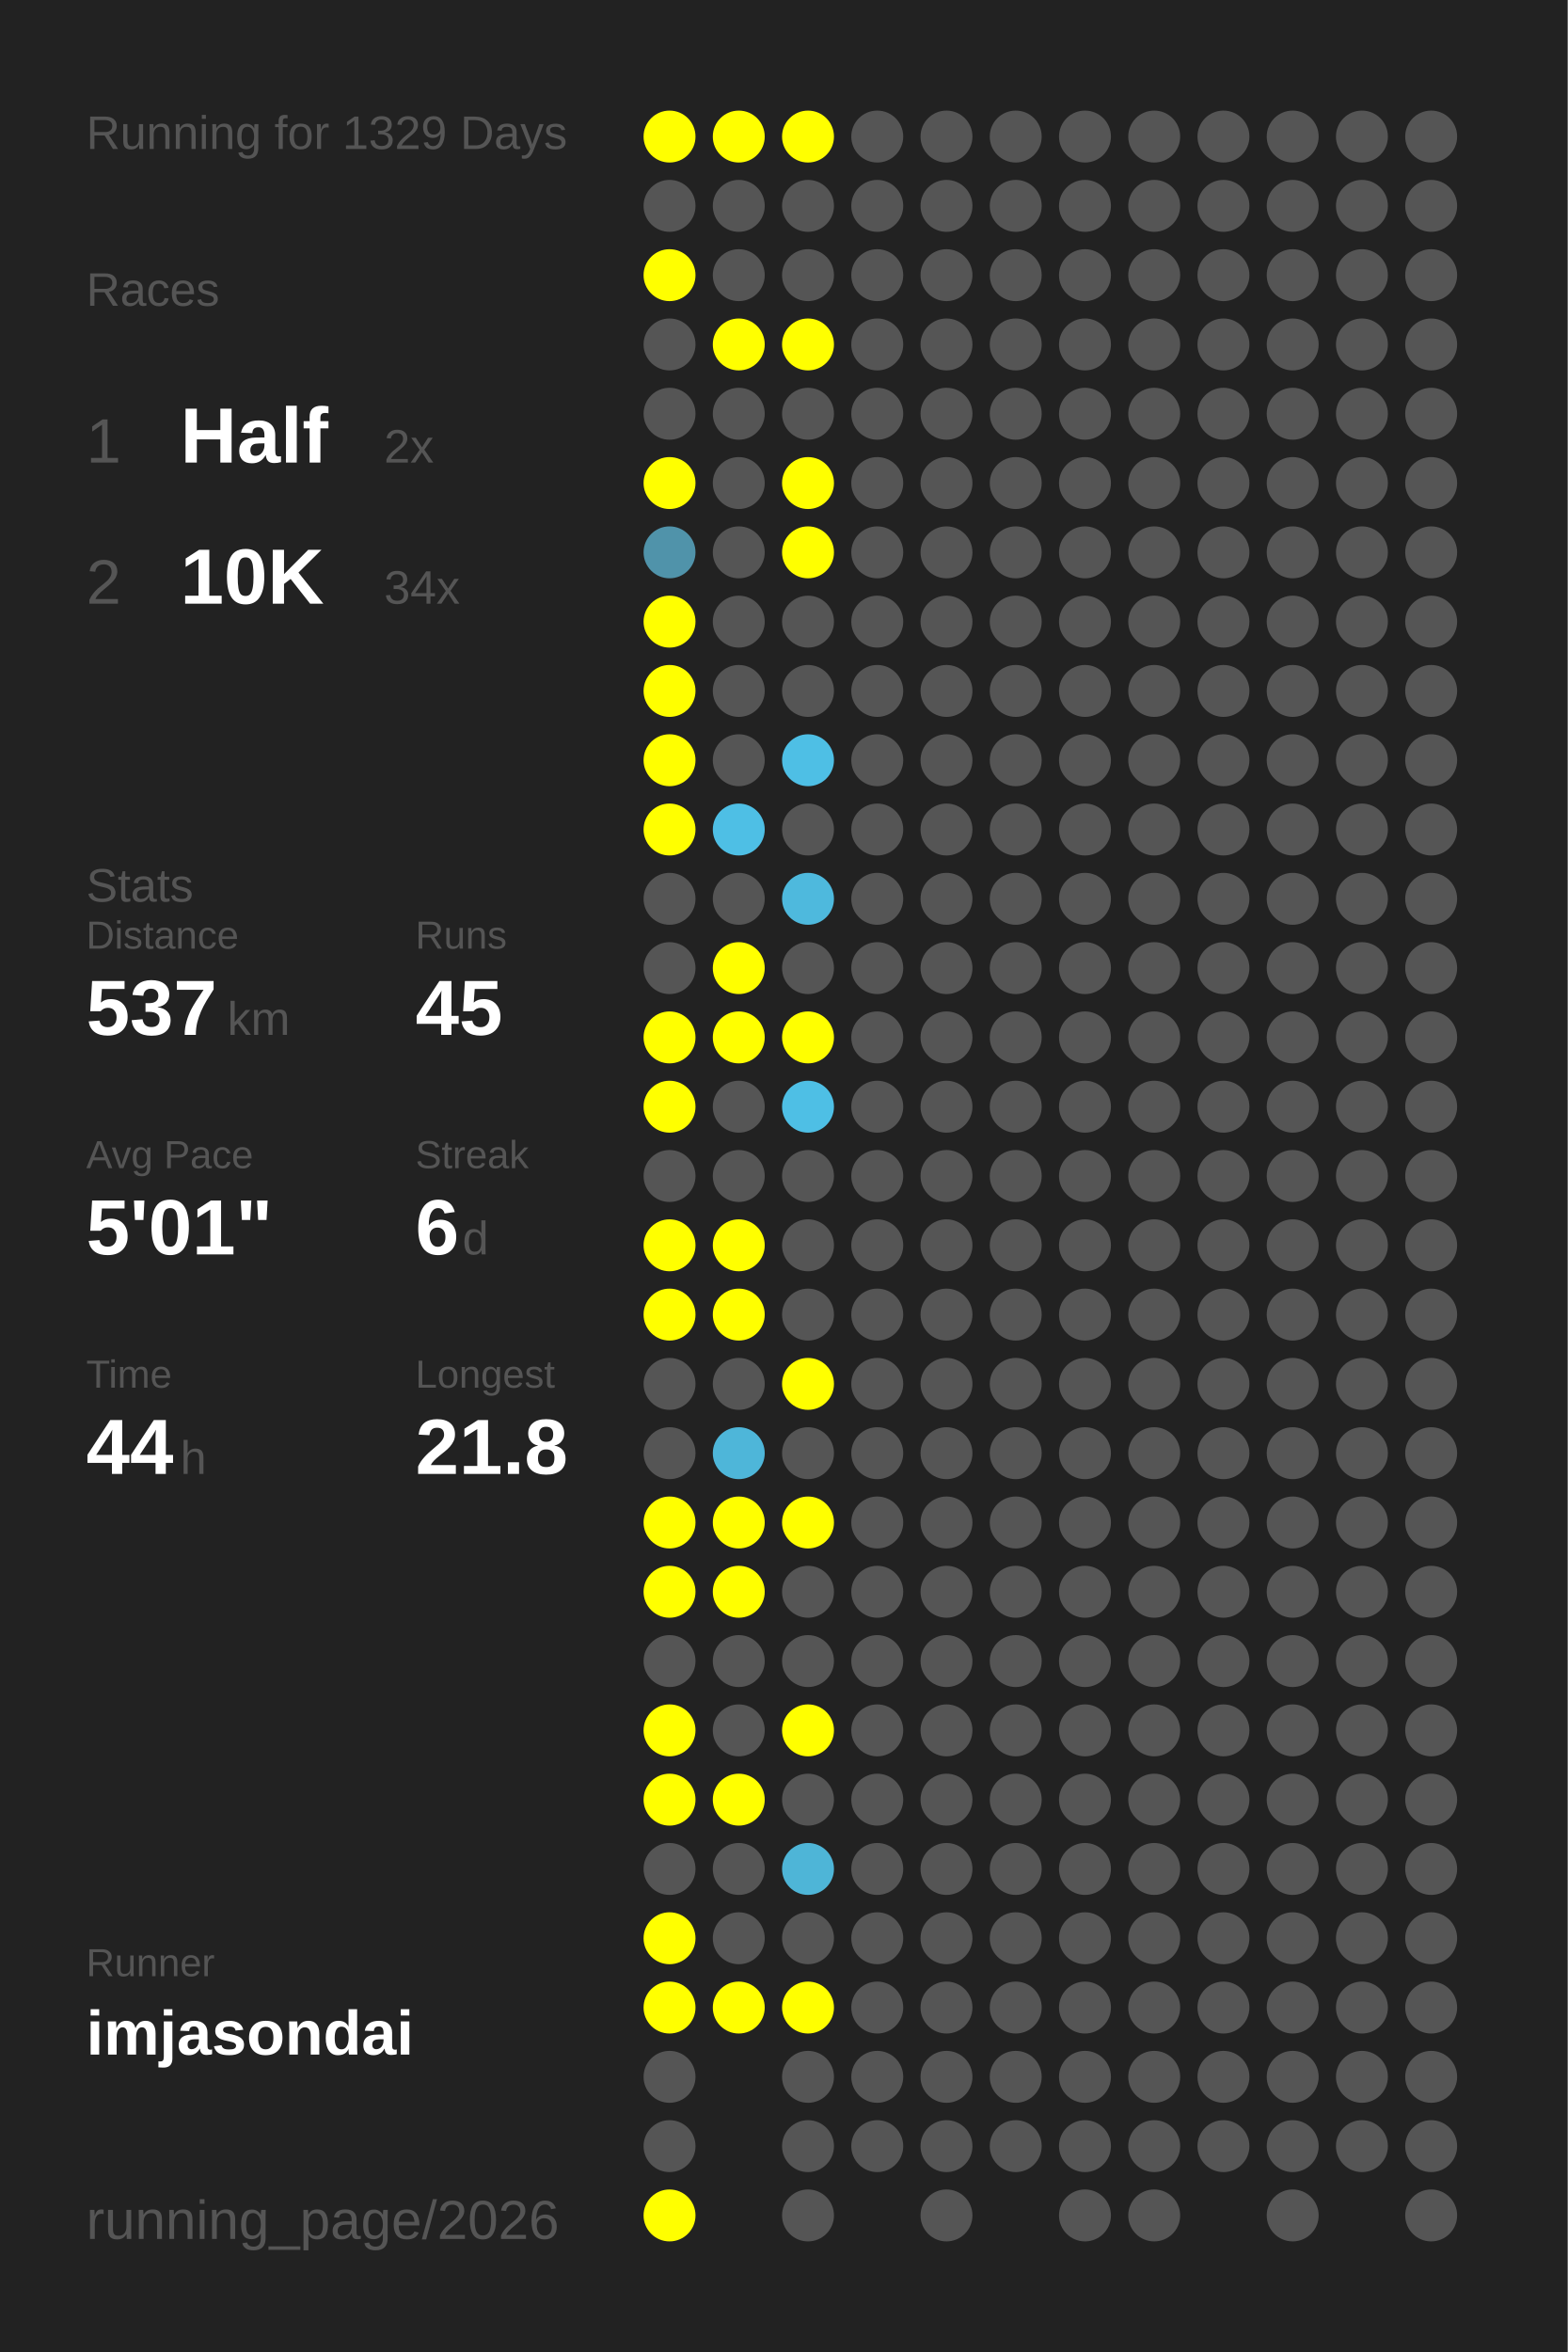
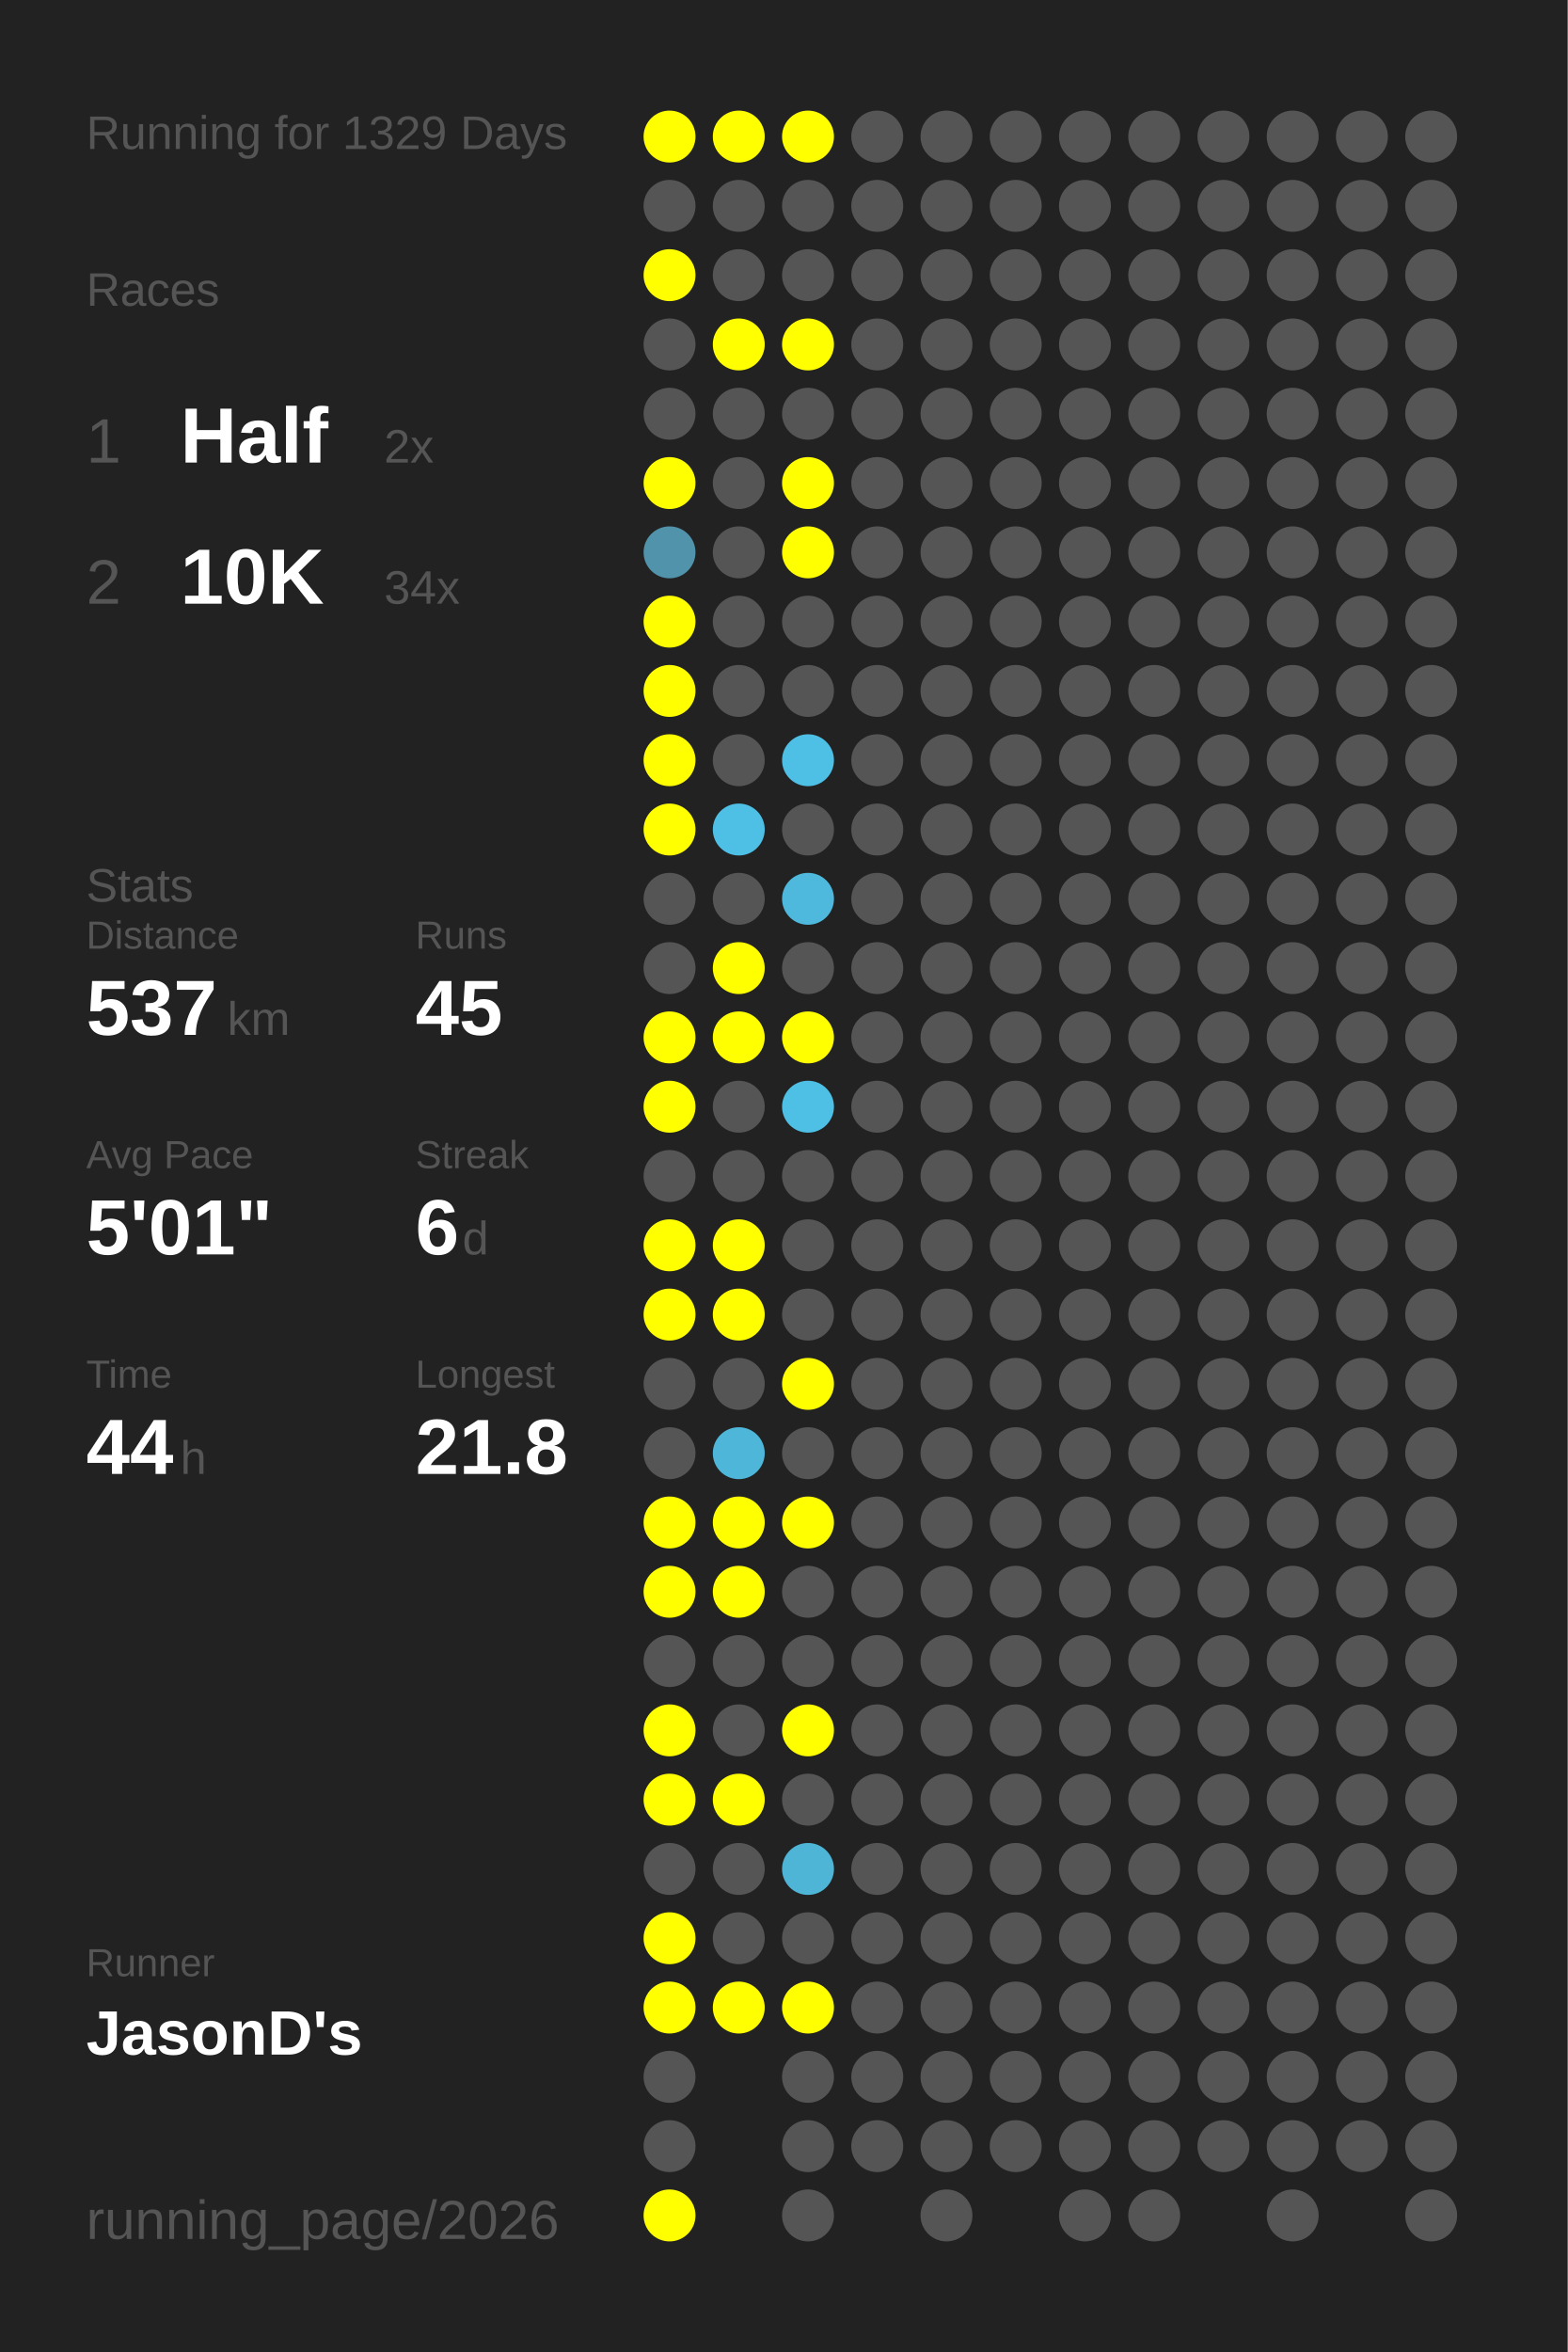
<svg xmlns="http://www.w3.org/2000/svg" baseProfile="full" height="300mm" version="1.1" viewBox="0,0,200,300" width="200mm">
  <defs />
  <rect fill="#222222" height="300" width="200" x="0" y="0" />
  <text fill="#555555" style="font-size:6px; font-family:Arial;" x="11" y="19">Running for 1329 Days</text>
  <text fill="#555555" style="font-size:6px; font-family:Arial;" x="11" y="39">Races</text>
  <text fill="#555555" style="font-size:8px; font-family:Arial;" x="11" y="59">1</text>
  <text fill="#FFFFFF" style="font-size:10px; font-family:Arial; font-weight:bold;" x="23" y="59">Half</text>
  <text fill="#555555" style="font-size:6px; font-family:Arial;" x="49" y="59">2x</text>
  <text fill="#555555" style="font-size:8px; font-family:Arial;" x="11" y="77">2</text>
  <text fill="#FFFFFF" style="font-size:10px; font-family:Arial; font-weight:bold;" x="23" y="77">10K</text>
  <text fill="#555555" style="font-size:6px; font-family:Arial;" x="49" y="77">34x</text>
  <text fill="#555555" style="font-size:6px; font-family:Arial;" x="11" y="115">Stats</text>
  <text fill="#555555" style="font-size:5px; font-family:Arial;" x="11" y="121">Distance</text>
  <text fill="#FFFFFF" style="font-size:10px; font-family:Arial; font-weight:bold;" x="11" y="132">537</text>
  <text fill="#555555" style="font-size:6px; font-family:Arial;" x="29" y="132">km</text>
  <text fill="#555555" style="font-size:5px; font-family:Arial;" x="53" y="121">Runs</text>
  <text fill="#FFFFFF" style="font-size:10px; font-family:Arial; font-weight:bold;" x="53" y="132">45</text>
  <text fill="#555555" style="font-size:5px; font-family:Arial;" x="11" y="149">Avg Pace</text>
  <text fill="#FFFFFF" style="font-size:10px; font-family:Arial; font-weight:bold;" x="11" y="160">5'01"</text>
  <text fill="#555555" style="font-size:5px; font-family:Arial;" x="53" y="149">Streak</text>
  <text fill="#FFFFFF" style="font-size:10px; font-family:Arial; font-weight:bold;" x="53" y="160">6</text>
  <text fill="#555555" style="font-size:6px; font-family:Arial;" x="59" y="160">d</text>
  <text fill="#555555" style="font-size:5px; font-family:Arial;" x="11" y="177">Time</text>
  <text fill="#FFFFFF" style="font-size:10px; font-family:Arial; font-weight:bold;" x="11" y="188">44</text>
  <text fill="#555555" style="font-size:6px; font-family:Arial;" x="23" y="188">h</text>
  <text fill="#555555" style="font-size:5px; font-family:Arial;" x="53" y="177">Longest</text>
  <text fill="#FFFFFF" style="font-size:10px; font-family:Arial; font-weight:bold;" x="53" y="188">21.8</text>
  <text fill="#555555" style="font-size:5px; font-family:Arial;" x="11" y="252.065">Runner</text>
-   <text fill="#FFFFFF" style="font-size:8px; font-family:Arial; font-weight:bold;" x="11" y="262.065">imjasondai</text>
+   <text fill="#FFFFFF" style="font-size:8px; font-family:Arial; font-weight:bold;" x="11" y="262.065">JasonD's</text>
  <text fill="#555555" style="font-size:7px; font-family:Arial;" x="11" y="285.581">running_page/2026</text>
  <circle cx="85.417" cy="17.419" fill="#FFFF00" r="3.312" />
  <circle cx="85.417" cy="26.258" fill="#555555" r="3.312" />
  <circle cx="85.417" cy="35.097" fill="#FFFF00" r="3.312" />
  <circle cx="85.417" cy="43.935" fill="#555555" r="3.312" />
  <circle cx="85.417" cy="52.774" fill="#555555" r="3.312" />
  <circle cx="85.417" cy="61.613" fill="#FFFF00" r="3.312" />
  <circle cx="85.417" cy="70.452" fill="#5093aa" r="3.312" />
  <circle cx="85.417" cy="79.29" fill="#FFFF00" r="3.312" />
  <circle cx="85.417" cy="88.129" fill="#FFFF00" r="3.312" />
  <circle cx="85.417" cy="96.968" fill="#FFFF00" r="3.312" />
  <circle cx="85.417" cy="105.806" fill="#FFFF00" r="3.312" />
  <circle cx="85.417" cy="114.645" fill="#555555" r="3.312" />
  <circle cx="85.417" cy="123.484" fill="#555555" r="3.312" />
  <circle cx="85.417" cy="132.323" fill="#FFFF00" r="3.312" />
  <circle cx="85.417" cy="141.161" fill="#FFFF00" r="3.312" />
  <circle cx="85.417" cy="150" fill="#555555" r="3.312" />
  <circle cx="85.417" cy="158.839" fill="#FFFF00" r="3.312" />
  <circle cx="85.417" cy="167.677" fill="#FFFF00" r="3.312" />
  <circle cx="85.417" cy="176.516" fill="#555555" r="3.312" />
  <circle cx="85.417" cy="185.355" fill="#555555" r="3.312" />
  <circle cx="85.417" cy="194.194" fill="#FFFF00" r="3.312" />
  <circle cx="85.417" cy="203.032" fill="#FFFF00" r="3.312" />
  <circle cx="85.417" cy="211.871" fill="#555555" r="3.312" />
  <circle cx="85.417" cy="220.71" fill="#FFFF00" r="3.312" />
  <circle cx="85.417" cy="229.548" fill="#FFFF00" r="3.312" />
  <circle cx="85.417" cy="238.387" fill="#555555" r="3.312" />
  <circle cx="85.417" cy="247.226" fill="#FFFF00" r="3.312" />
  <circle cx="85.417" cy="256.065" fill="#FFFF00" r="3.312" />
  <circle cx="85.417" cy="264.903" fill="#555555" r="3.312" />
  <circle cx="85.417" cy="273.742" fill="#555555" r="3.312" />
  <circle cx="85.417" cy="282.581" fill="#FFFF00" r="3.312" />
  <circle cx="94.25" cy="17.419" fill="#FFFF00" r="3.312" />
  <circle cx="94.25" cy="26.258" fill="#555555" r="3.312" />
  <circle cx="94.25" cy="35.097" fill="#555555" r="3.312" />
  <circle cx="94.25" cy="43.935" fill="#FFFF00" r="3.312" />
  <circle cx="94.25" cy="52.774" fill="#555555" r="3.312" />
  <circle cx="94.25" cy="61.613" fill="#555555" r="3.312" />
  <circle cx="94.25" cy="70.452" fill="#555555" r="3.312" />
  <circle cx="94.25" cy="79.29" fill="#555555" r="3.312" />
  <circle cx="94.25" cy="88.129" fill="#555555" r="3.312" />
  <circle cx="94.25" cy="96.968" fill="#555555" r="3.312" />
  <circle cx="94.25" cy="105.806" fill="#4ebfe5" r="3.312" />
  <circle cx="94.25" cy="114.645" fill="#555555" r="3.312" />
  <circle cx="94.25" cy="123.484" fill="#FFFF00" r="3.312" />
  <circle cx="94.25" cy="132.323" fill="#FFFF00" r="3.312" />
  <circle cx="94.25" cy="141.161" fill="#555555" r="3.312" />
  <circle cx="94.25" cy="150" fill="#555555" r="3.312" />
  <circle cx="94.25" cy="158.839" fill="#FFFF00" r="3.312" />
  <circle cx="94.25" cy="167.677" fill="#FFFF00" r="3.312" />
  <circle cx="94.25" cy="176.516" fill="#555555" r="3.312" />
  <circle cx="94.25" cy="185.355" fill="#4eb6d9" r="3.312" />
  <circle cx="94.25" cy="194.194" fill="#FFFF00" r="3.312" />
  <circle cx="94.25" cy="203.032" fill="#FFFF00" r="3.312" />
  <circle cx="94.25" cy="211.871" fill="#555555" r="3.312" />
  <circle cx="94.25" cy="220.71" fill="#555555" r="3.312" />
  <circle cx="94.25" cy="229.548" fill="#FFFF00" r="3.312" />
  <circle cx="94.25" cy="238.387" fill="#555555" r="3.312" />
  <circle cx="94.25" cy="247.226" fill="#555555" r="3.312" />
  <circle cx="94.25" cy="256.065" fill="#FFFF00" r="3.312" />
  <circle cx="103.083" cy="17.419" fill="#FFFF00" r="3.312" />
  <circle cx="103.083" cy="26.258" fill="#555555" r="3.312" />
  <circle cx="103.083" cy="35.097" fill="#555555" r="3.312" />
  <circle cx="103.083" cy="43.935" fill="#FFFF00" r="3.312" />
  <circle cx="103.083" cy="52.774" fill="#555555" r="3.312" />
  <circle cx="103.083" cy="61.613" fill="#FFFF00" r="3.312" />
  <circle cx="103.083" cy="70.452" fill="#FFFF00" r="3.312" />
  <circle cx="103.083" cy="79.29" fill="#555555" r="3.312" />
  <circle cx="103.083" cy="88.129" fill="#555555" r="3.312" />
  <circle cx="103.083" cy="96.968" fill="#4ebfe5" r="3.312" />
  <circle cx="103.083" cy="105.806" fill="#555555" r="3.312" />
  <circle cx="103.083" cy="114.645" fill="#4eb9dd" r="3.312" />
  <circle cx="103.083" cy="123.484" fill="#555555" r="3.312" />
  <circle cx="103.083" cy="132.323" fill="#FFFF00" r="3.312" />
  <circle cx="103.083" cy="141.161" fill="#4ebfe5" r="3.312" />
  <circle cx="103.083" cy="150" fill="#555555" r="3.312" />
  <circle cx="103.083" cy="158.839" fill="#555555" r="3.312" />
  <circle cx="103.083" cy="167.677" fill="#555555" r="3.312" />
  <circle cx="103.083" cy="176.516" fill="#FFFF00" r="3.312" />
  <circle cx="103.083" cy="185.355" fill="#555555" r="3.312" />
  <circle cx="103.083" cy="194.194" fill="#FFFF00" r="3.312" />
  <circle cx="103.083" cy="203.032" fill="#555555" r="3.312" />
  <circle cx="103.083" cy="211.871" fill="#555555" r="3.312" />
  <circle cx="103.083" cy="220.71" fill="#FFFF00" r="3.312" />
  <circle cx="103.083" cy="229.548" fill="#555555" r="3.312" />
  <circle cx="103.083" cy="238.387" fill="#4eb5d7" r="3.312" />
  <circle cx="103.083" cy="247.226" fill="#555555" r="3.312" />
  <circle cx="103.083" cy="256.065" fill="#FFFF00" r="3.312" />
  <circle cx="103.083" cy="264.903" fill="#555555" r="3.312" />
  <circle cx="103.083" cy="273.742" fill="#555555" r="3.312" />
  <circle cx="103.083" cy="282.581" fill="#555555" r="3.312" />
  <circle cx="111.917" cy="17.419" fill="#555555" r="3.312" />
  <circle cx="111.917" cy="26.258" fill="#555555" r="3.312" />
  <circle cx="111.917" cy="35.097" fill="#555555" r="3.312" />
  <circle cx="111.917" cy="43.935" fill="#555555" r="3.312" />
  <circle cx="111.917" cy="52.774" fill="#555555" r="3.312" />
  <circle cx="111.917" cy="61.613" fill="#555555" r="3.312" />
  <circle cx="111.917" cy="70.452" fill="#555555" r="3.312" />
  <circle cx="111.917" cy="79.29" fill="#555555" r="3.312" />
  <circle cx="111.917" cy="88.129" fill="#555555" r="3.312" />
  <circle cx="111.917" cy="96.968" fill="#555555" r="3.312" />
  <circle cx="111.917" cy="105.806" fill="#555555" r="3.312" />
  <circle cx="111.917" cy="114.645" fill="#555555" r="3.312" />
  <circle cx="111.917" cy="123.484" fill="#555555" r="3.312" />
  <circle cx="111.917" cy="132.323" fill="#555555" r="3.312" />
  <circle cx="111.917" cy="141.161" fill="#555555" r="3.312" />
  <circle cx="111.917" cy="150" fill="#555555" r="3.312" />
  <circle cx="111.917" cy="158.839" fill="#555555" r="3.312" />
  <circle cx="111.917" cy="167.677" fill="#555555" r="3.312" />
  <circle cx="111.917" cy="176.516" fill="#555555" r="3.312" />
  <circle cx="111.917" cy="185.355" fill="#555555" r="3.312" />
  <circle cx="111.917" cy="194.194" fill="#555555" r="3.312" />
  <circle cx="111.917" cy="203.032" fill="#555555" r="3.312" />
  <circle cx="111.917" cy="211.871" fill="#555555" r="3.312" />
  <circle cx="111.917" cy="220.71" fill="#555555" r="3.312" />
  <circle cx="111.917" cy="229.548" fill="#555555" r="3.312" />
  <circle cx="111.917" cy="238.387" fill="#555555" r="3.312" />
  <circle cx="111.917" cy="247.226" fill="#555555" r="3.312" />
  <circle cx="111.917" cy="256.065" fill="#555555" r="3.312" />
  <circle cx="111.917" cy="264.903" fill="#555555" r="3.312" />
  <circle cx="111.917" cy="273.742" fill="#555555" r="3.312" />
  <circle cx="120.75" cy="17.419" fill="#555555" r="3.312" />
  <circle cx="120.75" cy="26.258" fill="#555555" r="3.312" />
  <circle cx="120.75" cy="35.097" fill="#555555" r="3.312" />
  <circle cx="120.75" cy="43.935" fill="#555555" r="3.312" />
  <circle cx="120.75" cy="52.774" fill="#555555" r="3.312" />
  <circle cx="120.75" cy="61.613" fill="#555555" r="3.312" />
  <circle cx="120.75" cy="70.452" fill="#555555" r="3.312" />
  <circle cx="120.75" cy="79.29" fill="#555555" r="3.312" />
  <circle cx="120.75" cy="88.129" fill="#555555" r="3.312" />
  <circle cx="120.75" cy="96.968" fill="#555555" r="3.312" />
  <circle cx="120.75" cy="105.806" fill="#555555" r="3.312" />
  <circle cx="120.75" cy="114.645" fill="#555555" r="3.312" />
  <circle cx="120.75" cy="123.484" fill="#555555" r="3.312" />
  <circle cx="120.75" cy="132.323" fill="#555555" r="3.312" />
  <circle cx="120.75" cy="141.161" fill="#555555" r="3.312" />
  <circle cx="120.75" cy="150" fill="#555555" r="3.312" />
  <circle cx="120.75" cy="158.839" fill="#555555" r="3.312" />
  <circle cx="120.75" cy="167.677" fill="#555555" r="3.312" />
  <circle cx="120.75" cy="176.516" fill="#555555" r="3.312" />
  <circle cx="120.75" cy="185.355" fill="#555555" r="3.312" />
  <circle cx="120.75" cy="194.194" fill="#555555" r="3.312" />
  <circle cx="120.75" cy="203.032" fill="#555555" r="3.312" />
  <circle cx="120.75" cy="211.871" fill="#555555" r="3.312" />
  <circle cx="120.75" cy="220.71" fill="#555555" r="3.312" />
  <circle cx="120.75" cy="229.548" fill="#555555" r="3.312" />
  <circle cx="120.75" cy="238.387" fill="#555555" r="3.312" />
  <circle cx="120.75" cy="247.226" fill="#555555" r="3.312" />
  <circle cx="120.75" cy="256.065" fill="#555555" r="3.312" />
  <circle cx="120.75" cy="264.903" fill="#555555" r="3.312" />
  <circle cx="120.75" cy="273.742" fill="#555555" r="3.312" />
  <circle cx="120.75" cy="282.581" fill="#555555" r="3.312" />
  <circle cx="129.583" cy="17.419" fill="#555555" r="3.312" />
  <circle cx="129.583" cy="26.258" fill="#555555" r="3.312" />
  <circle cx="129.583" cy="35.097" fill="#555555" r="3.312" />
  <circle cx="129.583" cy="43.935" fill="#555555" r="3.312" />
  <circle cx="129.583" cy="52.774" fill="#555555" r="3.312" />
  <circle cx="129.583" cy="61.613" fill="#555555" r="3.312" />
  <circle cx="129.583" cy="70.452" fill="#555555" r="3.312" />
  <circle cx="129.583" cy="79.29" fill="#555555" r="3.312" />
  <circle cx="129.583" cy="88.129" fill="#555555" r="3.312" />
  <circle cx="129.583" cy="96.968" fill="#555555" r="3.312" />
  <circle cx="129.583" cy="105.806" fill="#555555" r="3.312" />
  <circle cx="129.583" cy="114.645" fill="#555555" r="3.312" />
  <circle cx="129.583" cy="123.484" fill="#555555" r="3.312" />
  <circle cx="129.583" cy="132.323" fill="#555555" r="3.312" />
  <circle cx="129.583" cy="141.161" fill="#555555" r="3.312" />
  <circle cx="129.583" cy="150" fill="#555555" r="3.312" />
  <circle cx="129.583" cy="158.839" fill="#555555" r="3.312" />
  <circle cx="129.583" cy="167.677" fill="#555555" r="3.312" />
  <circle cx="129.583" cy="176.516" fill="#555555" r="3.312" />
  <circle cx="129.583" cy="185.355" fill="#555555" r="3.312" />
  <circle cx="129.583" cy="194.194" fill="#555555" r="3.312" />
  <circle cx="129.583" cy="203.032" fill="#555555" r="3.312" />
  <circle cx="129.583" cy="211.871" fill="#555555" r="3.312" />
  <circle cx="129.583" cy="220.71" fill="#555555" r="3.312" />
  <circle cx="129.583" cy="229.548" fill="#555555" r="3.312" />
  <circle cx="129.583" cy="238.387" fill="#555555" r="3.312" />
  <circle cx="129.583" cy="247.226" fill="#555555" r="3.312" />
  <circle cx="129.583" cy="256.065" fill="#555555" r="3.312" />
  <circle cx="129.583" cy="264.903" fill="#555555" r="3.312" />
  <circle cx="129.583" cy="273.742" fill="#555555" r="3.312" />
  <circle cx="138.417" cy="17.419" fill="#555555" r="3.312" />
  <circle cx="138.417" cy="26.258" fill="#555555" r="3.312" />
  <circle cx="138.417" cy="35.097" fill="#555555" r="3.312" />
  <circle cx="138.417" cy="43.935" fill="#555555" r="3.312" />
  <circle cx="138.417" cy="52.774" fill="#555555" r="3.312" />
  <circle cx="138.417" cy="61.613" fill="#555555" r="3.312" />
  <circle cx="138.417" cy="70.452" fill="#555555" r="3.312" />
  <circle cx="138.417" cy="79.29" fill="#555555" r="3.312" />
  <circle cx="138.417" cy="88.129" fill="#555555" r="3.312" />
  <circle cx="138.417" cy="96.968" fill="#555555" r="3.312" />
  <circle cx="138.417" cy="105.806" fill="#555555" r="3.312" />
  <circle cx="138.417" cy="114.645" fill="#555555" r="3.312" />
  <circle cx="138.417" cy="123.484" fill="#555555" r="3.312" />
  <circle cx="138.417" cy="132.323" fill="#555555" r="3.312" />
  <circle cx="138.417" cy="141.161" fill="#555555" r="3.312" />
  <circle cx="138.417" cy="150" fill="#555555" r="3.312" />
  <circle cx="138.417" cy="158.839" fill="#555555" r="3.312" />
  <circle cx="138.417" cy="167.677" fill="#555555" r="3.312" />
  <circle cx="138.417" cy="176.516" fill="#555555" r="3.312" />
  <circle cx="138.417" cy="185.355" fill="#555555" r="3.312" />
  <circle cx="138.417" cy="194.194" fill="#555555" r="3.312" />
  <circle cx="138.417" cy="203.032" fill="#555555" r="3.312" />
  <circle cx="138.417" cy="211.871" fill="#555555" r="3.312" />
  <circle cx="138.417" cy="220.71" fill="#555555" r="3.312" />
  <circle cx="138.417" cy="229.548" fill="#555555" r="3.312" />
  <circle cx="138.417" cy="238.387" fill="#555555" r="3.312" />
  <circle cx="138.417" cy="247.226" fill="#555555" r="3.312" />
  <circle cx="138.417" cy="256.065" fill="#555555" r="3.312" />
  <circle cx="138.417" cy="264.903" fill="#555555" r="3.312" />
  <circle cx="138.417" cy="273.742" fill="#555555" r="3.312" />
  <circle cx="138.417" cy="282.581" fill="#555555" r="3.312" />
  <circle cx="147.25" cy="17.419" fill="#555555" r="3.312" />
  <circle cx="147.25" cy="26.258" fill="#555555" r="3.312" />
  <circle cx="147.25" cy="35.097" fill="#555555" r="3.312" />
  <circle cx="147.25" cy="43.935" fill="#555555" r="3.312" />
  <circle cx="147.25" cy="52.774" fill="#555555" r="3.312" />
  <circle cx="147.25" cy="61.613" fill="#555555" r="3.312" />
  <circle cx="147.25" cy="70.452" fill="#555555" r="3.312" />
  <circle cx="147.25" cy="79.29" fill="#555555" r="3.312" />
  <circle cx="147.25" cy="88.129" fill="#555555" r="3.312" />
  <circle cx="147.25" cy="96.968" fill="#555555" r="3.312" />
  <circle cx="147.25" cy="105.806" fill="#555555" r="3.312" />
  <circle cx="147.25" cy="114.645" fill="#555555" r="3.312" />
  <circle cx="147.25" cy="123.484" fill="#555555" r="3.312" />
  <circle cx="147.25" cy="132.323" fill="#555555" r="3.312" />
  <circle cx="147.25" cy="141.161" fill="#555555" r="3.312" />
  <circle cx="147.25" cy="150" fill="#555555" r="3.312" />
  <circle cx="147.25" cy="158.839" fill="#555555" r="3.312" />
  <circle cx="147.25" cy="167.677" fill="#555555" r="3.312" />
  <circle cx="147.25" cy="176.516" fill="#555555" r="3.312" />
  <circle cx="147.25" cy="185.355" fill="#555555" r="3.312" />
  <circle cx="147.25" cy="194.194" fill="#555555" r="3.312" />
  <circle cx="147.25" cy="203.032" fill="#555555" r="3.312" />
  <circle cx="147.25" cy="211.871" fill="#555555" r="3.312" />
  <circle cx="147.25" cy="220.71" fill="#555555" r="3.312" />
  <circle cx="147.25" cy="229.548" fill="#555555" r="3.312" />
  <circle cx="147.25" cy="238.387" fill="#555555" r="3.312" />
  <circle cx="147.25" cy="247.226" fill="#555555" r="3.312" />
  <circle cx="147.25" cy="256.065" fill="#555555" r="3.312" />
  <circle cx="147.25" cy="264.903" fill="#555555" r="3.312" />
  <circle cx="147.25" cy="273.742" fill="#555555" r="3.312" />
  <circle cx="147.25" cy="282.581" fill="#555555" r="3.312" />
  <circle cx="156.083" cy="17.419" fill="#555555" r="3.312" />
  <circle cx="156.083" cy="26.258" fill="#555555" r="3.312" />
  <circle cx="156.083" cy="35.097" fill="#555555" r="3.312" />
  <circle cx="156.083" cy="43.935" fill="#555555" r="3.312" />
  <circle cx="156.083" cy="52.774" fill="#555555" r="3.312" />
  <circle cx="156.083" cy="61.613" fill="#555555" r="3.312" />
  <circle cx="156.083" cy="70.452" fill="#555555" r="3.312" />
  <circle cx="156.083" cy="79.29" fill="#555555" r="3.312" />
  <circle cx="156.083" cy="88.129" fill="#555555" r="3.312" />
  <circle cx="156.083" cy="96.968" fill="#555555" r="3.312" />
  <circle cx="156.083" cy="105.806" fill="#555555" r="3.312" />
  <circle cx="156.083" cy="114.645" fill="#555555" r="3.312" />
  <circle cx="156.083" cy="123.484" fill="#555555" r="3.312" />
  <circle cx="156.083" cy="132.323" fill="#555555" r="3.312" />
  <circle cx="156.083" cy="141.161" fill="#555555" r="3.312" />
  <circle cx="156.083" cy="150" fill="#555555" r="3.312" />
  <circle cx="156.083" cy="158.839" fill="#555555" r="3.312" />
  <circle cx="156.083" cy="167.677" fill="#555555" r="3.312" />
  <circle cx="156.083" cy="176.516" fill="#555555" r="3.312" />
  <circle cx="156.083" cy="185.355" fill="#555555" r="3.312" />
  <circle cx="156.083" cy="194.194" fill="#555555" r="3.312" />
  <circle cx="156.083" cy="203.032" fill="#555555" r="3.312" />
  <circle cx="156.083" cy="211.871" fill="#555555" r="3.312" />
  <circle cx="156.083" cy="220.71" fill="#555555" r="3.312" />
  <circle cx="156.083" cy="229.548" fill="#555555" r="3.312" />
  <circle cx="156.083" cy="238.387" fill="#555555" r="3.312" />
  <circle cx="156.083" cy="247.226" fill="#555555" r="3.312" />
  <circle cx="156.083" cy="256.065" fill="#555555" r="3.312" />
  <circle cx="156.083" cy="264.903" fill="#555555" r="3.312" />
  <circle cx="156.083" cy="273.742" fill="#555555" r="3.312" />
  <circle cx="164.917" cy="17.419" fill="#555555" r="3.312" />
  <circle cx="164.917" cy="26.258" fill="#555555" r="3.312" />
  <circle cx="164.917" cy="35.097" fill="#555555" r="3.312" />
  <circle cx="164.917" cy="43.935" fill="#555555" r="3.312" />
  <circle cx="164.917" cy="52.774" fill="#555555" r="3.312" />
  <circle cx="164.917" cy="61.613" fill="#555555" r="3.312" />
  <circle cx="164.917" cy="70.452" fill="#555555" r="3.312" />
  <circle cx="164.917" cy="79.29" fill="#555555" r="3.312" />
  <circle cx="164.917" cy="88.129" fill="#555555" r="3.312" />
  <circle cx="164.917" cy="96.968" fill="#555555" r="3.312" />
  <circle cx="164.917" cy="105.806" fill="#555555" r="3.312" />
  <circle cx="164.917" cy="114.645" fill="#555555" r="3.312" />
  <circle cx="164.917" cy="123.484" fill="#555555" r="3.312" />
  <circle cx="164.917" cy="132.323" fill="#555555" r="3.312" />
  <circle cx="164.917" cy="141.161" fill="#555555" r="3.312" />
  <circle cx="164.917" cy="150" fill="#555555" r="3.312" />
  <circle cx="164.917" cy="158.839" fill="#555555" r="3.312" />
  <circle cx="164.917" cy="167.677" fill="#555555" r="3.312" />
  <circle cx="164.917" cy="176.516" fill="#555555" r="3.312" />
  <circle cx="164.917" cy="185.355" fill="#555555" r="3.312" />
  <circle cx="164.917" cy="194.194" fill="#555555" r="3.312" />
  <circle cx="164.917" cy="203.032" fill="#555555" r="3.312" />
  <circle cx="164.917" cy="211.871" fill="#555555" r="3.312" />
  <circle cx="164.917" cy="220.71" fill="#555555" r="3.312" />
  <circle cx="164.917" cy="229.548" fill="#555555" r="3.312" />
  <circle cx="164.917" cy="238.387" fill="#555555" r="3.312" />
  <circle cx="164.917" cy="247.226" fill="#555555" r="3.312" />
  <circle cx="164.917" cy="256.065" fill="#555555" r="3.312" />
  <circle cx="164.917" cy="264.903" fill="#555555" r="3.312" />
  <circle cx="164.917" cy="273.742" fill="#555555" r="3.312" />
  <circle cx="164.917" cy="282.581" fill="#555555" r="3.312" />
  <circle cx="173.75" cy="17.419" fill="#555555" r="3.312" />
  <circle cx="173.75" cy="26.258" fill="#555555" r="3.312" />
  <circle cx="173.75" cy="35.097" fill="#555555" r="3.312" />
  <circle cx="173.75" cy="43.935" fill="#555555" r="3.312" />
  <circle cx="173.75" cy="52.774" fill="#555555" r="3.312" />
  <circle cx="173.75" cy="61.613" fill="#555555" r="3.312" />
  <circle cx="173.75" cy="70.452" fill="#555555" r="3.312" />
  <circle cx="173.75" cy="79.29" fill="#555555" r="3.312" />
  <circle cx="173.75" cy="88.129" fill="#555555" r="3.312" />
  <circle cx="173.75" cy="96.968" fill="#555555" r="3.312" />
  <circle cx="173.75" cy="105.806" fill="#555555" r="3.312" />
  <circle cx="173.75" cy="114.645" fill="#555555" r="3.312" />
  <circle cx="173.75" cy="123.484" fill="#555555" r="3.312" />
  <circle cx="173.75" cy="132.323" fill="#555555" r="3.312" />
  <circle cx="173.75" cy="141.161" fill="#555555" r="3.312" />
  <circle cx="173.75" cy="150" fill="#555555" r="3.312" />
  <circle cx="173.75" cy="158.839" fill="#555555" r="3.312" />
  <circle cx="173.75" cy="167.677" fill="#555555" r="3.312" />
  <circle cx="173.75" cy="176.516" fill="#555555" r="3.312" />
  <circle cx="173.75" cy="185.355" fill="#555555" r="3.312" />
  <circle cx="173.75" cy="194.194" fill="#555555" r="3.312" />
  <circle cx="173.75" cy="203.032" fill="#555555" r="3.312" />
  <circle cx="173.75" cy="211.871" fill="#555555" r="3.312" />
  <circle cx="173.75" cy="220.71" fill="#555555" r="3.312" />
  <circle cx="173.75" cy="229.548" fill="#555555" r="3.312" />
  <circle cx="173.75" cy="238.387" fill="#555555" r="3.312" />
  <circle cx="173.75" cy="247.226" fill="#555555" r="3.312" />
  <circle cx="173.75" cy="256.065" fill="#555555" r="3.312" />
  <circle cx="173.75" cy="264.903" fill="#555555" r="3.312" />
  <circle cx="173.75" cy="273.742" fill="#555555" r="3.312" />
  <circle cx="182.583" cy="17.419" fill="#555555" r="3.312" />
  <circle cx="182.583" cy="26.258" fill="#555555" r="3.312" />
  <circle cx="182.583" cy="35.097" fill="#555555" r="3.312" />
  <circle cx="182.583" cy="43.935" fill="#555555" r="3.312" />
  <circle cx="182.583" cy="52.774" fill="#555555" r="3.312" />
  <circle cx="182.583" cy="61.613" fill="#555555" r="3.312" />
  <circle cx="182.583" cy="70.452" fill="#555555" r="3.312" />
  <circle cx="182.583" cy="79.29" fill="#555555" r="3.312" />
  <circle cx="182.583" cy="88.129" fill="#555555" r="3.312" />
  <circle cx="182.583" cy="96.968" fill="#555555" r="3.312" />
  <circle cx="182.583" cy="105.806" fill="#555555" r="3.312" />
  <circle cx="182.583" cy="114.645" fill="#555555" r="3.312" />
  <circle cx="182.583" cy="123.484" fill="#555555" r="3.312" />
  <circle cx="182.583" cy="132.323" fill="#555555" r="3.312" />
  <circle cx="182.583" cy="141.161" fill="#555555" r="3.312" />
  <circle cx="182.583" cy="150" fill="#555555" r="3.312" />
  <circle cx="182.583" cy="158.839" fill="#555555" r="3.312" />
  <circle cx="182.583" cy="167.677" fill="#555555" r="3.312" />
  <circle cx="182.583" cy="176.516" fill="#555555" r="3.312" />
  <circle cx="182.583" cy="185.355" fill="#555555" r="3.312" />
  <circle cx="182.583" cy="194.194" fill="#555555" r="3.312" />
  <circle cx="182.583" cy="203.032" fill="#555555" r="3.312" />
  <circle cx="182.583" cy="211.871" fill="#555555" r="3.312" />
  <circle cx="182.583" cy="220.71" fill="#555555" r="3.312" />
  <circle cx="182.583" cy="229.548" fill="#555555" r="3.312" />
  <circle cx="182.583" cy="238.387" fill="#555555" r="3.312" />
  <circle cx="182.583" cy="247.226" fill="#555555" r="3.312" />
  <circle cx="182.583" cy="256.065" fill="#555555" r="3.312" />
  <circle cx="182.583" cy="264.903" fill="#555555" r="3.312" />
  <circle cx="182.583" cy="273.742" fill="#555555" r="3.312" />
  <circle cx="182.583" cy="282.581" fill="#555555" r="3.312" />
</svg>
